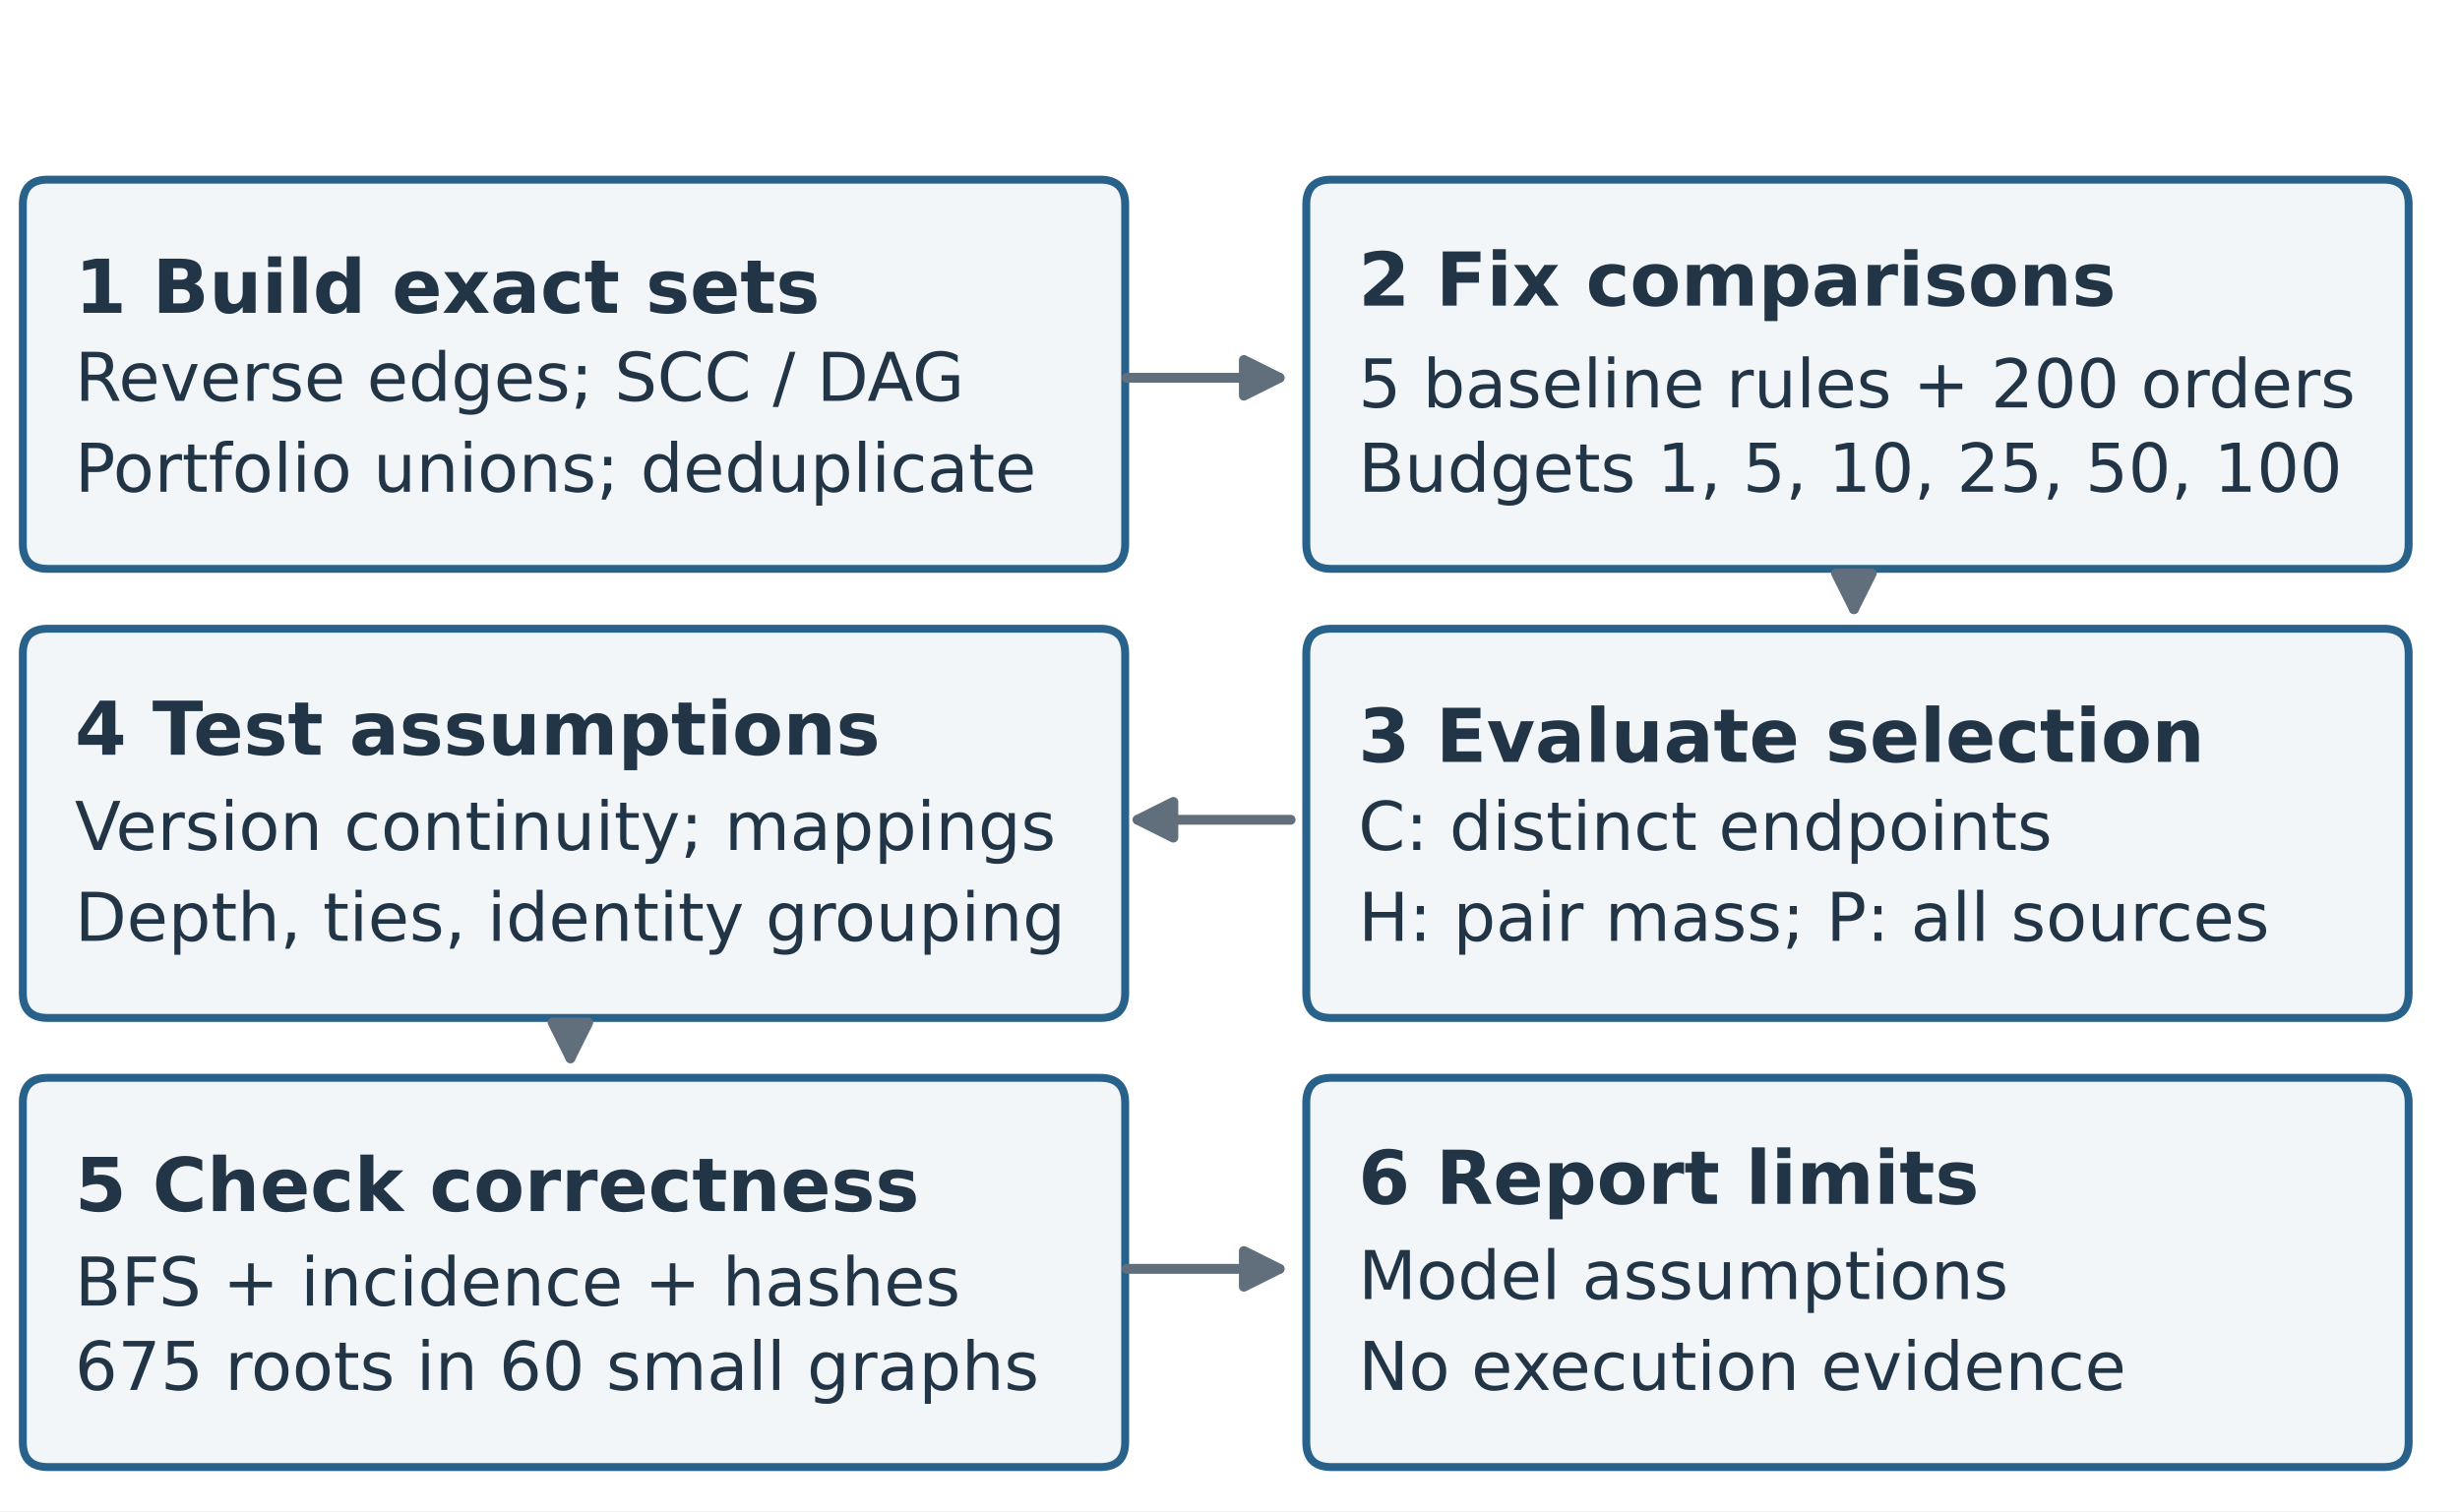
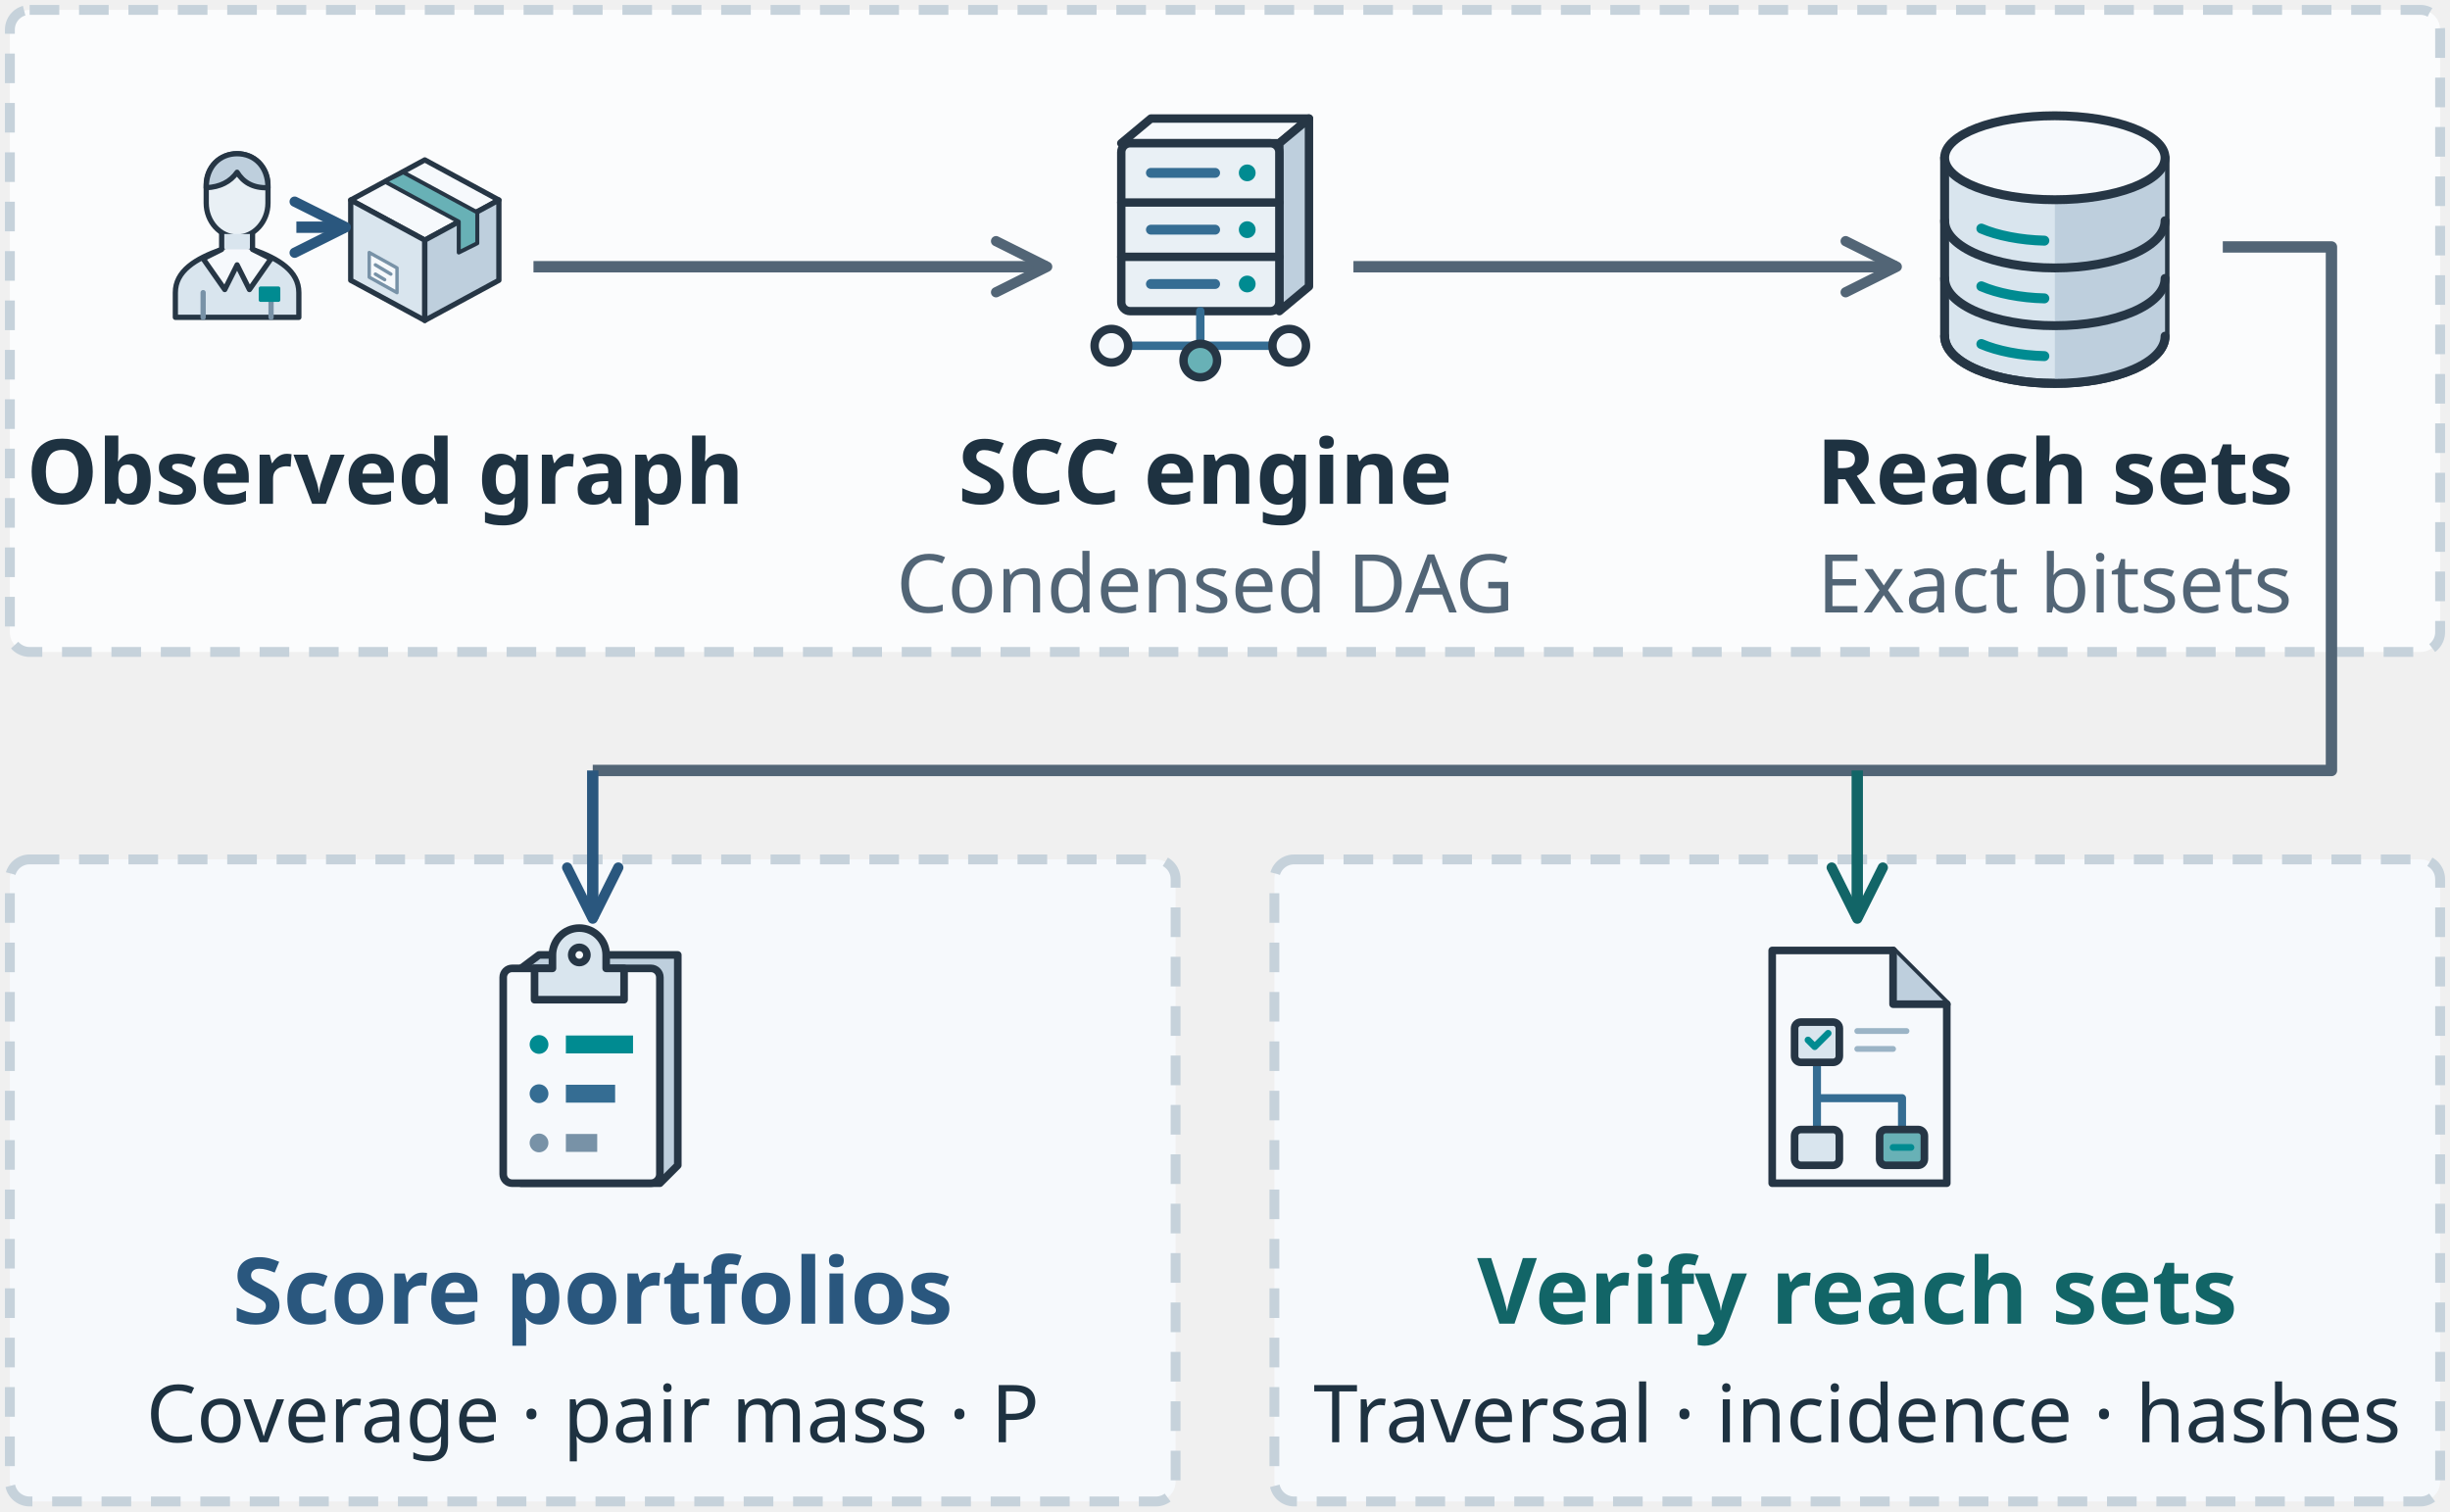
- <svg xmlns="http://www.w3.org/2000/svg" width="248.4pt" height="152.64pt" viewBox="0 0 248.4 152.64" version="1.1">
+ <svg xmlns="http://www.w3.org/2000/svg" width="248pt" height="153pt" viewBox="0 0 248 153" role="img" aria-labelledby="title desc">
  <defs>
-     <style type="text/css">*{stroke-linejoin: round; stroke-linecap: butt}</style>
+     <pattern id="unresolved" width="5" height="5" patternUnits="userSpaceOnUse">
+       <rect width="5" height="5" fill="#e9eef2" />
+       <path d="M-1 1 1-1 M0 5 5 0 M4 6 6 4" stroke="#9aaebd" stroke-width=".75" />
+     </pattern>
  </defs>
-   <g id="figure_1">
-     <g id="patch_1">
-       <path d="M 0 152.64 L 248.4 152.64 L 248.4 0 L 0 0 z " style="fill: #ffffff" />
-     </g>
-     <g id="axes_1">
-       <g id="patch_2">
-         <path d="M 4.824 57.456 L 111.096 57.456 Q 113.616 57.456 113.616 54.936 L 113.616 20.664 Q 113.616 18.144 111.096 18.144 L 4.824 18.144 Q 2.304 18.144 2.304 20.664 L 2.304 54.936 Q 2.304 57.456 4.824 57.456 z " clip-path="url(#p9c9bdde709)" style="fill: #f2f6f9; stroke: #28618a; stroke-width: 0.8; stroke-linejoin: miter" />
+   <defs>
+     <symbol id="registry_server" viewBox="0 0 64 64">
+       <g stroke="#263645" stroke-width="1.7" stroke-linecap="round" stroke-linejoin="round">
+         <path d="M11 15 18 9h35l-7 6Z" fill="#f6f9fc" />
+         <path d="m46 15 7-6v39l-7 7Z" fill="#becfdd" />
+         <rect x="11" y="15" width="35" height="40" rx="2" fill="#e9f0f5" />
+         <path d="M11 28h35M11 41h35" fill="none" />
+         <path d="M17 21h16M17 34h16M17 47h16" stroke="#356d93" stroke-width="2.2" />
+         <path d="M17 24h11M17 37h11M17 50h11" stroke="#9bb4c6" stroke-width="1.3" />
+         <circle cx="40" cy="21.5" r="1.9" fill="#008b91" stroke="none" />
+         <circle cx="40" cy="34.5" r="1.9" fill="#008b91" stroke="none" />
+         <circle cx="40" cy="47.5" r="1.9" fill="#008b91" stroke="none" />
      </g>
-       <g id="patch_3">
-         <path d="M 134.424 57.456 L 240.696 57.456 Q 243.216 57.456 243.216 54.936 L 243.216 20.664 Q 243.216 18.144 240.696 18.144 L 134.424 18.144 Q 131.904 18.144 131.904 20.664 L 131.904 54.936 Q 131.904 57.456 134.424 57.456 z " clip-path="url(#p9c9bdde709)" style="fill: #f2f6f9; stroke: #28618a; stroke-width: 0.8; stroke-linejoin: miter" />
+     </symbol>
+     <symbol id="api_service" viewBox="0 0 64 64">
+       <g stroke="#263645" stroke-width="1.7" stroke-linecap="round" stroke-linejoin="round">
+         <path d="M17 36a9 9 0 0 1-1.5-17.9 12 12 0 0 1 23-4.5 9 9 0 0 1 11 5.5A8.5 8.5 0 0 1 48 36Z" fill="#e9f0f5" />
+         <path d="M32 36v8M13 48v-4h38v4" fill="none" stroke="#356d93" stroke-width="2" />
+         <path d="M24 22 20 26l4 4m16-8 4 4-4 4m-5-10-6 12" fill="none" stroke="#008b91" stroke-width="2" />
+         <rect x="8" y="48" width="10" height="9" rx="2" fill="#f6f9fc" />
+         <rect x="27" y="48" width="10" height="9" rx="2" fill="#f6f9fc" />
+         <rect x="46" y="48" width="10" height="9" rx="2" fill="#f6f9fc" />
+         <path d="M11 52.5h4m15 0h4m15 0h4" stroke="#008b91" stroke-width="1.6" />
      </g>
-       <g id="patch_4">
-         <path d="M 134.424 102.816 L 240.696 102.816 Q 243.216 102.816 243.216 100.296 L 243.216 66.024 Q 243.216 63.504 240.696 63.504 L 134.424 63.504 Q 131.904 63.504 131.904 66.024 L 131.904 100.296 Q 131.904 102.816 134.424 102.816 z " clip-path="url(#p9c9bdde709)" style="fill: #f2f6f9; stroke: #28618a; stroke-width: 0.8; stroke-linejoin: miter" />
+     </symbol>
+     <symbol id="git_repository" viewBox="0 0 64 64">
+       <g stroke="#263645" stroke-width="1.7" stroke-linecap="round" stroke-linejoin="round">
+         <path d="M10 18V12h18l5 6h20v33H10Z" fill="#becfdd" />
+         <path d="M10 23h43l-4 30H7Z" fill="#e9f0f5" />
+         <path d="M7 53h42l4-30" fill="none" />
+         <path d="M25 31v13m0-6c0-5 12-1 12-8" fill="none" stroke="#356d93" stroke-width="2.4" />
+         <circle cx="25" cy="30" r="3" fill="#f6f9fc" stroke="#008b91" stroke-width="2" />
+         <circle cx="25" cy="45" r="3" fill="#f6f9fc" stroke="#008b91" stroke-width="2" />
+         <circle cx="37" cy="29" r="3" fill="#f6f9fc" stroke="#008b91" stroke-width="2" />
      </g>
-       <g id="patch_5">
-         <path d="M 4.824 102.816 L 111.096 102.816 Q 113.616 102.816 113.616 100.296 L 113.616 66.024 Q 113.616 63.504 111.096 63.504 L 4.824 63.504 Q 2.304 63.504 2.304 66.024 L 2.304 100.296 Q 2.304 102.816 4.824 102.816 z " clip-path="url(#p9c9bdde709)" style="fill: #f2f6f9; stroke: #28618a; stroke-width: 0.8; stroke-linejoin: miter" />
+     </symbol>
+     <symbol id="database" viewBox="0 0 64 64">
+       <g stroke="#263645" stroke-width="1.7" stroke-linecap="round" stroke-linejoin="round">
+         <path d="M11 15v34c0 5 9.4 9 21 9s21-4 21-9V15Z" fill="#d9e5ee" />
+         <path d="M32 23v35c11.6 0 21-4 21-9V15Z" fill="#becfdd" stroke="none" />
+         <ellipse cx="32" cy="15" rx="21" ry="8" fill="#f6f9fc" />
+         <path d="M11 27c0 5 9.4 9 21 9s21-4 21-9M11 38c0 5 9.4 9 21 9s21-4 21-9M11 49c0 5 9.4 9 21 9s21-4 21-9" fill="none" />
+         <path d="M18 28.5c3 1.3 7.5 2.2 12 2.3M18 39.5c3 1.3 7.5 2.2 12 2.3M18 50.5c3 1.3 7.5 2.2 12 2.3" stroke="#008b91" stroke-width="1.9" />
      </g>
-       <g id="patch_6">
-         <path d="M 4.824 148.176 L 111.096 148.176 Q 113.616 148.176 113.616 145.656 L 113.616 111.384 Q 113.616 108.864 111.096 108.864 L 4.824 108.864 Q 2.304 108.864 2.304 111.384 L 2.304 145.656 Q 2.304 148.176 4.824 148.176 z " clip-path="url(#p9c9bdde709)" style="fill: #f2f6f9; stroke: #28618a; stroke-width: 0.8; stroke-linejoin: miter" />
+     </symbol>
+     <symbol id="workstation" viewBox="0 0 64 64">
+       <g stroke="#263645" stroke-width="1.7" stroke-linecap="round" stroke-linejoin="round">
+         <path d="m9 10 4-3h43v32l-4 4H9Z" fill="#becfdd" />
+         <rect x="7" y="10" width="45" height="33" rx="2" fill="#e9f0f5" />
+         <rect x="11" y="14" width="37" height="23" rx=".6" fill="#f6f9fc" />
+         <path d="m22 20-5 5 5 5m15-10 5 5-5 5m-6-12-5 14" fill="none" stroke="#008b91" stroke-width="2" />
+         <path d="M25 43v7h10v-7M20 50h20" fill="#becfdd" />
+         <path d="M13 53h38l6 6H7Z" fill="#e9f0f5" />
+         <path d="M18 55.8h27M22 58h20" stroke="#7892a7" stroke-width="1.2" />
      </g>
-       <g id="patch_7">
-         <path d="M 134.424 148.176 L 240.696 148.176 Q 243.216 148.176 243.216 145.656 L 243.216 111.384 Q 243.216 108.864 240.696 108.864 L 134.424 108.864 Q 131.904 108.864 131.904 111.384 L 131.904 145.656 Q 131.904 148.176 134.424 148.176 z " clip-path="url(#p9c9bdde709)" style="fill: #f2f6f9; stroke: #28618a; stroke-width: 0.8; stroke-linejoin: miter" />
+     </symbol>
+     <symbol id="maintainer" viewBox="0 0 64 64">
+       <g stroke="#263645" stroke-width="1.7" stroke-linecap="round" stroke-linejoin="round">
+         <path d="M22 15c0-5.7 4.5-10 10-10s10 4.3 10 10v6c0 6-4.5 11-10 11s-10-5-10-11Z" fill="#e9f0f5" />
+         <path d="M22 16c0-7 4.5-11 10-11s10 4 10 11c-5 .2-8.1-1.9-10-5-2.2 3.1-5.5 4.8-10 5Z" fill="#becfdd" />
+         <path d="M27 31v5l5 5 5-5v-5M12 58v-8c0-7 6.5-11 15-14l5 5 5-5c8.5 3 15 7 15 14v8Z" fill="#d9e5ee" />
+         <path d="m27 36-6 3 7 10 4-8 4 8 7-10-6-3" fill="#f6f9fc" />
+         <path d="M21 50v8M43 50v8" stroke="#7892a7" />
+         <rect x="39" y="48" width="7" height="5" rx=".6" fill="#008b91" stroke="none" />
      </g>
-       <g id="patch_8">
-         <path d="M 113.76 38.16 Q 122.04 38.16 129.202 38.16 " clip-path="url(#p9c9bdde709)" style="fill: none; stroke: #606f7b; stroke-linecap: round" />
-         <path d="M 125.602 36.36 L 129.202 38.16 L 125.602 39.96 z " clip-path="url(#p9c9bdde709)" style="fill: #606f7b; stroke: #606f7b; stroke-linecap: round" />
+     </symbol>
+     <symbol id="package" viewBox="0 0 64 64">
+       <g stroke="#263645" stroke-width="1.7" stroke-linecap="round" stroke-linejoin="round">
+         <path d="m8 20 24-13 24 13-24 13Z" fill="#f6f9fc" />
+         <path d="M8 20v26l24 13V33Z" fill="#d9e5ee" />
+         <path d="M32 33v26l24-13V20Z" fill="#becfdd" />
+         <path d="m19 14 24 13v10l6-3V24L25 11Z" fill="#68b1b6" stroke-width="1.3" />
+         <path d="m14 37 9 5v8l-9-5Z" fill="#f6f9fc" stroke="#7892a7" stroke-width="1.1" />
+         <path d="m16 41 5 3m-5 0 3 1.8" fill="none" stroke="#7892a7" stroke-width="1.1" />
      </g>
-       <g id="patch_9">
-         <path d="M 187.2 58.32 Q 187.2 60.48 187.2 61.522 " clip-path="url(#p9c9bdde709)" style="fill: none; stroke: #606f7b; stroke-linecap: round" />
-         <path d="M 189 57.922 L 187.2 61.522 L 185.4 57.922 z " clip-path="url(#p9c9bdde709)" style="fill: #606f7b; stroke: #606f7b; stroke-linecap: round" />
+     </symbol>
+     <symbol id="workflow" viewBox="0 0 64 64">
+       <g stroke="#263645" stroke-width="1.7" stroke-linecap="round" stroke-linejoin="round">
+         <path d="M13 6h27l12 12v40H13Z" fill="#f6f9fc" />
+         <path d="M40 6v12h12" fill="#becfdd" />
+         <path d="M23 31v8h19m-19 0v10m19-10v10" fill="none" stroke="#356d93" stroke-width="1.8" />
+         <rect x="18" y="22" width="10" height="9" rx="1.4" fill="#d9e5ee" />
+         <rect x="18" y="46" width="10" height="8" rx="1.4" fill="#d9e5ee" />
+         <rect x="37" y="46" width="10" height="8" rx="1.4" fill="#68b1b6" />
+         <path d="m21 26 1.5 1.5 3-3M40 50h4" fill="none" stroke="#008b91" stroke-width="1.5" />
+         <path d="M32 24h11M32 28h8" stroke="#9bb4c6" stroke-width="1.3" />
      </g>
-       <g id="patch_10">
-         <path d="M 130.32 82.8 Q 122.04 82.8 114.878 82.8 " clip-path="url(#p9c9bdde709)" style="fill: none; stroke: #606f7b; stroke-linecap: round" />
-         <path d="M 118.478 84.6 L 114.878 82.8 L 118.478 81 z " clip-path="url(#p9c9bdde709)" style="fill: #606f7b; stroke: #606f7b; stroke-linecap: round" />
+     </symbol>
+     <symbol id="compute_server" viewBox="0 0 64 64">
+       <g stroke="#263645" stroke-width="1.7" stroke-linecap="round" stroke-linejoin="round">
+         <path d="m15 11 6-5h32l-6 5Z" fill="#f6f9fc" />
+         <path d="m47 11 6-5v34l-6 5Z" fill="#becfdd" />
+         <rect x="15" y="11" width="32" height="34" rx="1.8" fill="#e9f0f5" />
+         <path d="M15 23h32M15 34h32" fill="none" />
+         <path d="M21 17h13M21 28.5h13M21 39.5h13" stroke="#356d93" stroke-width="2" />
+         <circle cx="40.5" cy="17" r="1.7" fill="#008b91" stroke="none" />
+         <circle cx="40.5" cy="28.5" r="1.7" fill="#008b91" stroke="none" />
+         <circle cx="40.5" cy="39.5" r="1.7" fill="#008b91" stroke="none" />
+         <path d="M31 45v7H13m18 0h18" fill="none" stroke="#356d93" />
+         <circle cx="13" cy="52" r="3.4" fill="#f6f9fc" />
+         <circle cx="31" cy="55" r="3.4" fill="#68b1b6" />
+         <circle cx="49" cy="52" r="3.4" fill="#f6f9fc" />
      </g>
-       <g id="patch_11">
-         <path d="M 57.6 103.68 Q 57.6 105.84 57.6 106.882 " clip-path="url(#p9c9bdde709)" style="fill: none; stroke: #606f7b; stroke-linecap: round" />
-         <path d="M 59.4 103.282 L 57.6 106.882 L 55.8 103.282 z " clip-path="url(#p9c9bdde709)" style="fill: #606f7b; stroke: #606f7b; stroke-linecap: round" />
+     </symbol>
+     <symbol id="ranking" viewBox="0 0 64 64">
+       <g stroke="#263645" stroke-width="1.7" stroke-linecap="round" stroke-linejoin="round">
+         <path d="m16 10 4-3h31v47l-4 4H16Z" fill="#becfdd" />
+         <rect x="12" y="10" width="35" height="48" rx="2" fill="#f6f9fc" />
+         <path d="M23 10V7a6 6 0 0 1 12 0v3h4v7H19v-7Z" fill="#d9e5ee" />
+         <circle cx="29" cy="7" r="1.7" fill="#f6f9fc" />
+         <circle cx="20" cy="27" r="2.1" fill="#008b91" stroke="none" />
+         <circle cx="20" cy="38" r="2.1" fill="#356d93" stroke="none" />
+         <circle cx="20" cy="49" r="2.1" fill="#7892a7" stroke="none" />
+         <path d="M26 25h15v4H26Z" fill="#008b91" stroke="none" />
+         <path d="M26 36h11v4H26Z" fill="#356d93" stroke="none" />
+         <path d="M26 47h7v4h-7Z" fill="#7892a7" stroke="none" />
      </g>
-       <g id="patch_12">
-         <path d="M 113.76 128.16 Q 122.04 128.16 129.202 128.16 " clip-path="url(#p9c9bdde709)" style="fill: none; stroke: #606f7b; stroke-linecap: round" />
-         <path d="M 125.602 126.36 L 129.202 128.16 L 125.602 129.96 z " clip-path="url(#p9c9bdde709)" style="fill: #606f7b; stroke: #606f7b; stroke-linecap: round" />
-       </g>
-       <g id="text_1">
-     </g>
-       <g id="text_2">
-         <text style="font-weight: 700; font-size: 7.5px; font-family: 'DejaVu Sans'; text-anchor: start; fill: #213547" x="7.56" y="31.596" transform="rotate(-0 7.56 31.59609)">1  Build exact sets</text>
-       </g>
-       <g id="text_3">
-         <text style="font-size: 6.8px; font-family: 'DejaVu Sans'; fill: #213547" transform="translate(7.56 40.48638)">Reverse edges; SCC / DAG</text>
-         <text style="font-size: 6.8px; font-family: 'DejaVu Sans'; fill: #213547" transform="translate(7.56 49.66638)">Portfolio unions; deduplicate</text>
-       </g>
-       <g id="text_4">
-         <text style="font-weight: 700; font-size: 7.5px; font-family: 'DejaVu Sans'; text-anchor: start; fill: #213547" x="137.16" y="30.87" transform="rotate(-0 137.16 30.86953)">2  Fix comparisons</text>
-       </g>
-       <g id="text_5">
-         <text style="font-size: 6.8px; font-family: 'DejaVu Sans'; fill: #213547" transform="translate(137.16 41.14513)">5 baseline rules + 200 orders</text>
-         <text style="font-size: 6.8px; font-family: 'DejaVu Sans'; fill: #213547" transform="translate(137.16 49.66638)">Budgets 1, 5, 10, 25, 50, 100</text>
-       </g>
-       <g id="text_6">
-         <text style="font-weight: 700; font-size: 7.5px; font-family: 'DejaVu Sans'; text-anchor: start; fill: #213547" x="137.16" y="76.956" transform="rotate(-0 137.16 76.95609)">3  Evaluate selection</text>
-       </g>
-       <g id="text_7">
-         <text style="font-size: 6.8px; font-family: 'DejaVu Sans'; fill: #213547" transform="translate(137.16 85.84637)">C: distinct endpoints</text>
-         <text style="font-size: 6.8px; font-family: 'DejaVu Sans'; fill: #213547" transform="translate(137.16 95.02638)">H: pair mass; P: all sources</text>
-       </g>
-       <g id="text_8">
-         <text style="font-weight: 700; font-size: 7.5px; font-family: 'DejaVu Sans'; text-anchor: start; fill: #213547" x="7.56" y="76.23" transform="rotate(-0 7.56 76.22953)">4  Test assumptions</text>
-       </g>
-       <g id="text_9">
-         <text style="font-size: 6.8px; font-family: 'DejaVu Sans'; fill: #213547" transform="translate(7.56 85.84637)">Version continuity; mappings</text>
-         <text style="font-size: 6.8px; font-family: 'DejaVu Sans'; fill: #213547" transform="translate(7.56 95.02638)">Depth, ties, identity grouping</text>
-       </g>
-       <g id="text_10">
-         <text style="font-weight: 700; font-size: 7.5px; font-family: 'DejaVu Sans'; text-anchor: start; fill: #213547" x="7.56" y="122.316" transform="rotate(-0 7.56 122.3161)">5  Check correctness</text>
-       </g>
-       <g id="text_11">
-         <text style="font-size: 6.8px; font-family: 'DejaVu Sans'; fill: #213547" transform="translate(7.56 131.8651)">BFS + incidence + hashes</text>
-         <text style="font-size: 6.8px; font-family: 'DejaVu Sans'; fill: #213547" transform="translate(7.56 140.3864)">675 roots in 60 small graphs</text>
-       </g>
-       <g id="text_12">
-         <text style="font-weight: 700; font-size: 7.5px; font-family: 'DejaVu Sans'; text-anchor: start; fill: #213547" x="137.16" y="121.59" transform="rotate(-0 137.16 121.5895)">6  Report limits</text>
-       </g>
-       <g id="text_13">
-         <text style="font-size: 6.8px; font-family: 'DejaVu Sans'; fill: #213547" transform="translate(137.16 131.2064)">Model assumptions</text>
-         <text style="font-size: 6.8px; font-family: 'DejaVu Sans'; fill: #213547" transform="translate(137.16 140.3864)">No execution evidence</text>
-       </g>
-     </g>
-   </g>
+     </symbol>
+   </defs>
  <defs>
-     <clipPath id="p9c9bdde709">
-       <rect x="0" y="0" width="248.4" height="152.64" />
-     </clipPath>
+     <marker id="arrow-126567" viewBox="0 0 8 8" refX="7" refY="4" markerWidth="6" markerHeight="6" orient="auto">
+       <path d="M1 1 7 4 1 7" fill="none" stroke="#126567" stroke-width="1.2" stroke-linecap="round" stroke-linejoin="round" />
+     </marker>
+     <marker id="arrow-2a577e" viewBox="0 0 8 8" refX="7" refY="4" markerWidth="6" markerHeight="6" orient="auto">
+       <path d="M1 1 7 4 1 7" fill="none" stroke="#2a577e" stroke-width="1.2" stroke-linecap="round" stroke-linejoin="round" />
+     </marker>
+     <marker id="arrow-526576" viewBox="0 0 8 8" refX="7" refY="4" markerWidth="6" markerHeight="6" orient="auto">
+       <path d="M1 1 7 4 1 7" fill="none" stroke="#526576" stroke-width="1.2" stroke-linecap="round" stroke-linejoin="round" />
+     </marker>
+     <marker id="arrow-8a510e" viewBox="0 0 8 8" refX="7" refY="4" markerWidth="6" markerHeight="6" orient="auto">
+       <path d="M1 1 7 4 1 7" fill="none" stroke="#8a510e" stroke-width="1.2" stroke-linecap="round" stroke-linejoin="round" />
+     </marker>
  </defs>
+   <rect x="1" y="1" width="246" height="65" fill="#fbfcfd" stroke="#c6d2db" rx="2" stroke-dasharray="3 2" />
+   <use href="#maintainer" x="14" y="14" width="20" height="20" opacity="1" />
+   <use href="#package" x="33" y="14" width="20" height="20" opacity="1" />
+   <polyline points="30,23 35,23" fill="none" stroke="#2a577e" stroke-width="1.15" stroke-linejoin="round" marker-end="url(#arrow-2a577e)" />
+   <use href="#compute_server" x="106" y="9" width="32" height="32" opacity="1" />
+   <use href="#database" x="191" y="8" width="34" height="34" opacity="1" />
+   <text x="39" y="51" fill="#1e3241" font-family="Noto Sans, sans-serif" font-size="9.1" font-weight="700" text-anchor="middle">Observed graph</text>
+   <text x="122" y="51" fill="#1e3241" font-family="Noto Sans, sans-serif" font-size="9.1" font-weight="700" text-anchor="middle">SCC engine</text>
+   <text x="208" y="51" fill="#1e3241" font-family="Noto Sans, sans-serif" font-size="9.1" font-weight="700" text-anchor="middle">Reach sets</text>
+   <text x="122" y="62" fill="#526576" font-family="Noto Sans, sans-serif" font-size="8.2" font-weight="400" text-anchor="middle">Condensed DAG</text>
+   <text x="208" y="62" fill="#526576" font-family="Noto Sans, sans-serif" font-size="8.2" font-weight="400" text-anchor="middle">Exact bitsets</text>
+   <polyline points="54,27 106,27" fill="none" stroke="#526576" stroke-width="1.15" stroke-linejoin="round" marker-end="url(#arrow-526576)" />
+   <polyline points="137,27 192,27" fill="none" stroke="#526576" stroke-width="1.15" stroke-linejoin="round" marker-end="url(#arrow-526576)" />
+   <rect x="1" y="87" width="118" height="65" fill="#f6f9fc" stroke="#c6d2db" rx="2" stroke-dasharray="3 2" />
+   <rect x="129" y="87" width="118" height="65" fill="#f6f9fc" stroke="#c6d2db" rx="2" stroke-dasharray="3 2" />
+   <polyline points="225,25 236,25 236,78 60,78" fill="none" stroke="#526576" stroke-width="1.15" stroke-linejoin="round" />
+   <polyline points="60,78 60,93" fill="none" stroke="#2a577e" stroke-width="1.15" stroke-linejoin="round" marker-end="url(#arrow-2a577e)" />
+   <polyline points="188,78 188,93" fill="none" stroke="#126567" stroke-width="1.15" stroke-linejoin="round" marker-end="url(#arrow-126567)" />
+   <use href="#ranking" x="45.5" y="93.5" width="29" height="29" opacity="1" />
+   <use href="#workflow" x="173.5" y="93.5" width="29" height="29" opacity="1" />
+   <text x="60" y="134" fill="#2a577e" font-family="Noto Sans, sans-serif" font-size="9.3" font-weight="700" text-anchor="middle">Score portfolios</text>
+   <text x="188" y="134" fill="#126567" font-family="Noto Sans, sans-serif" font-size="9.3" font-weight="700" text-anchor="middle">Verify reach sets</text>
+   <text x="60" y="146" fill="#1e3241" font-family="Noto Sans, sans-serif" font-size="8.1" font-weight="400" text-anchor="middle">Coverage · pair mass · P</text>
+   <text x="188" y="146" fill="#1e3241" font-family="Noto Sans, sans-serif" font-size="8.1" font-weight="400" text-anchor="middle">Traversal · incidence · hashes</text>
</svg>
